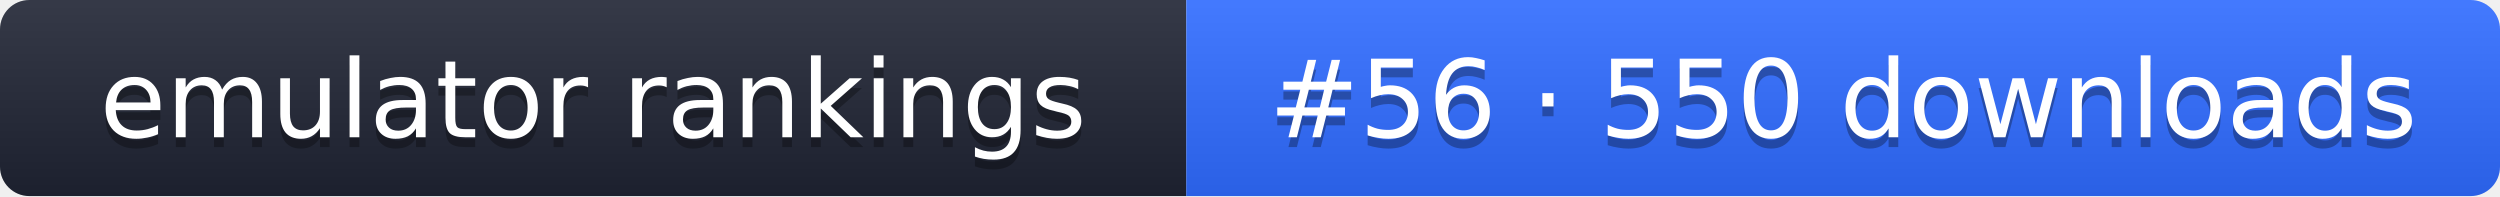
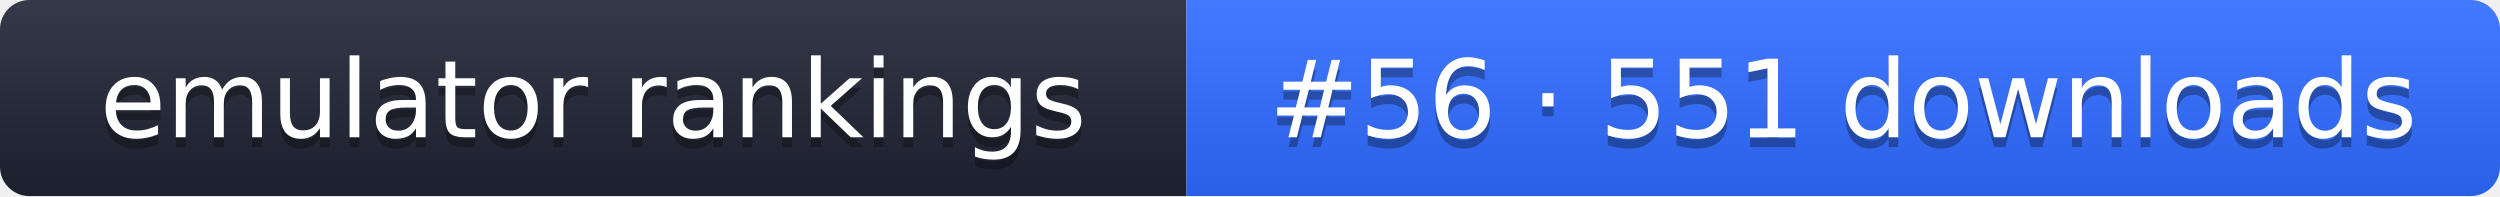
- <svg xmlns="http://www.w3.org/2000/svg" width="255" height="20" role="img" aria-label="emulator rankings: #56 · 550 downloads">
+ <svg xmlns="http://www.w3.org/2000/svg" width="255" height="20" role="img" aria-label="emulator rankings: #56 · 551 downloads">
  <linearGradient id="g" x2="0" y2="100%">
    <stop offset="0" stop-color="#fff" stop-opacity=".1" />
    <stop offset="1" stop-opacity=".1" />
  </linearGradient>
  <clipPath id="r">
    <rect width="255" height="20" rx="3" fill="#fff" />
  </clipPath>
  <g clip-path="url(#r)">
    <rect width="121" height="20" fill="#1f2433" />
    <rect x="121" width="134" height="20" fill="#2f6bff" />
    <rect width="255" height="20" fill="url(#g)" />
  </g>
  <g fill="#fff" text-anchor="middle" font-family="Verdana,DejaVu Sans,sans-serif" font-size="11">
    <text x="60.5" y="15" fill="#010101" fill-opacity=".3">emulator rankings</text>
    <text x="60.5" y="14">emulator rankings</text>
-     <text x="188" y="15" fill="#010101" fill-opacity=".3">#56 · 550 downloads</text>
-     <text x="188" y="14">#56 · 550 downloads</text>
+     <text x="188" y="15" fill="#010101" fill-opacity=".3">#56 · 551 downloads</text>
+     <text x="188" y="14">#56 · 551 downloads</text>
  </g>
</svg>
